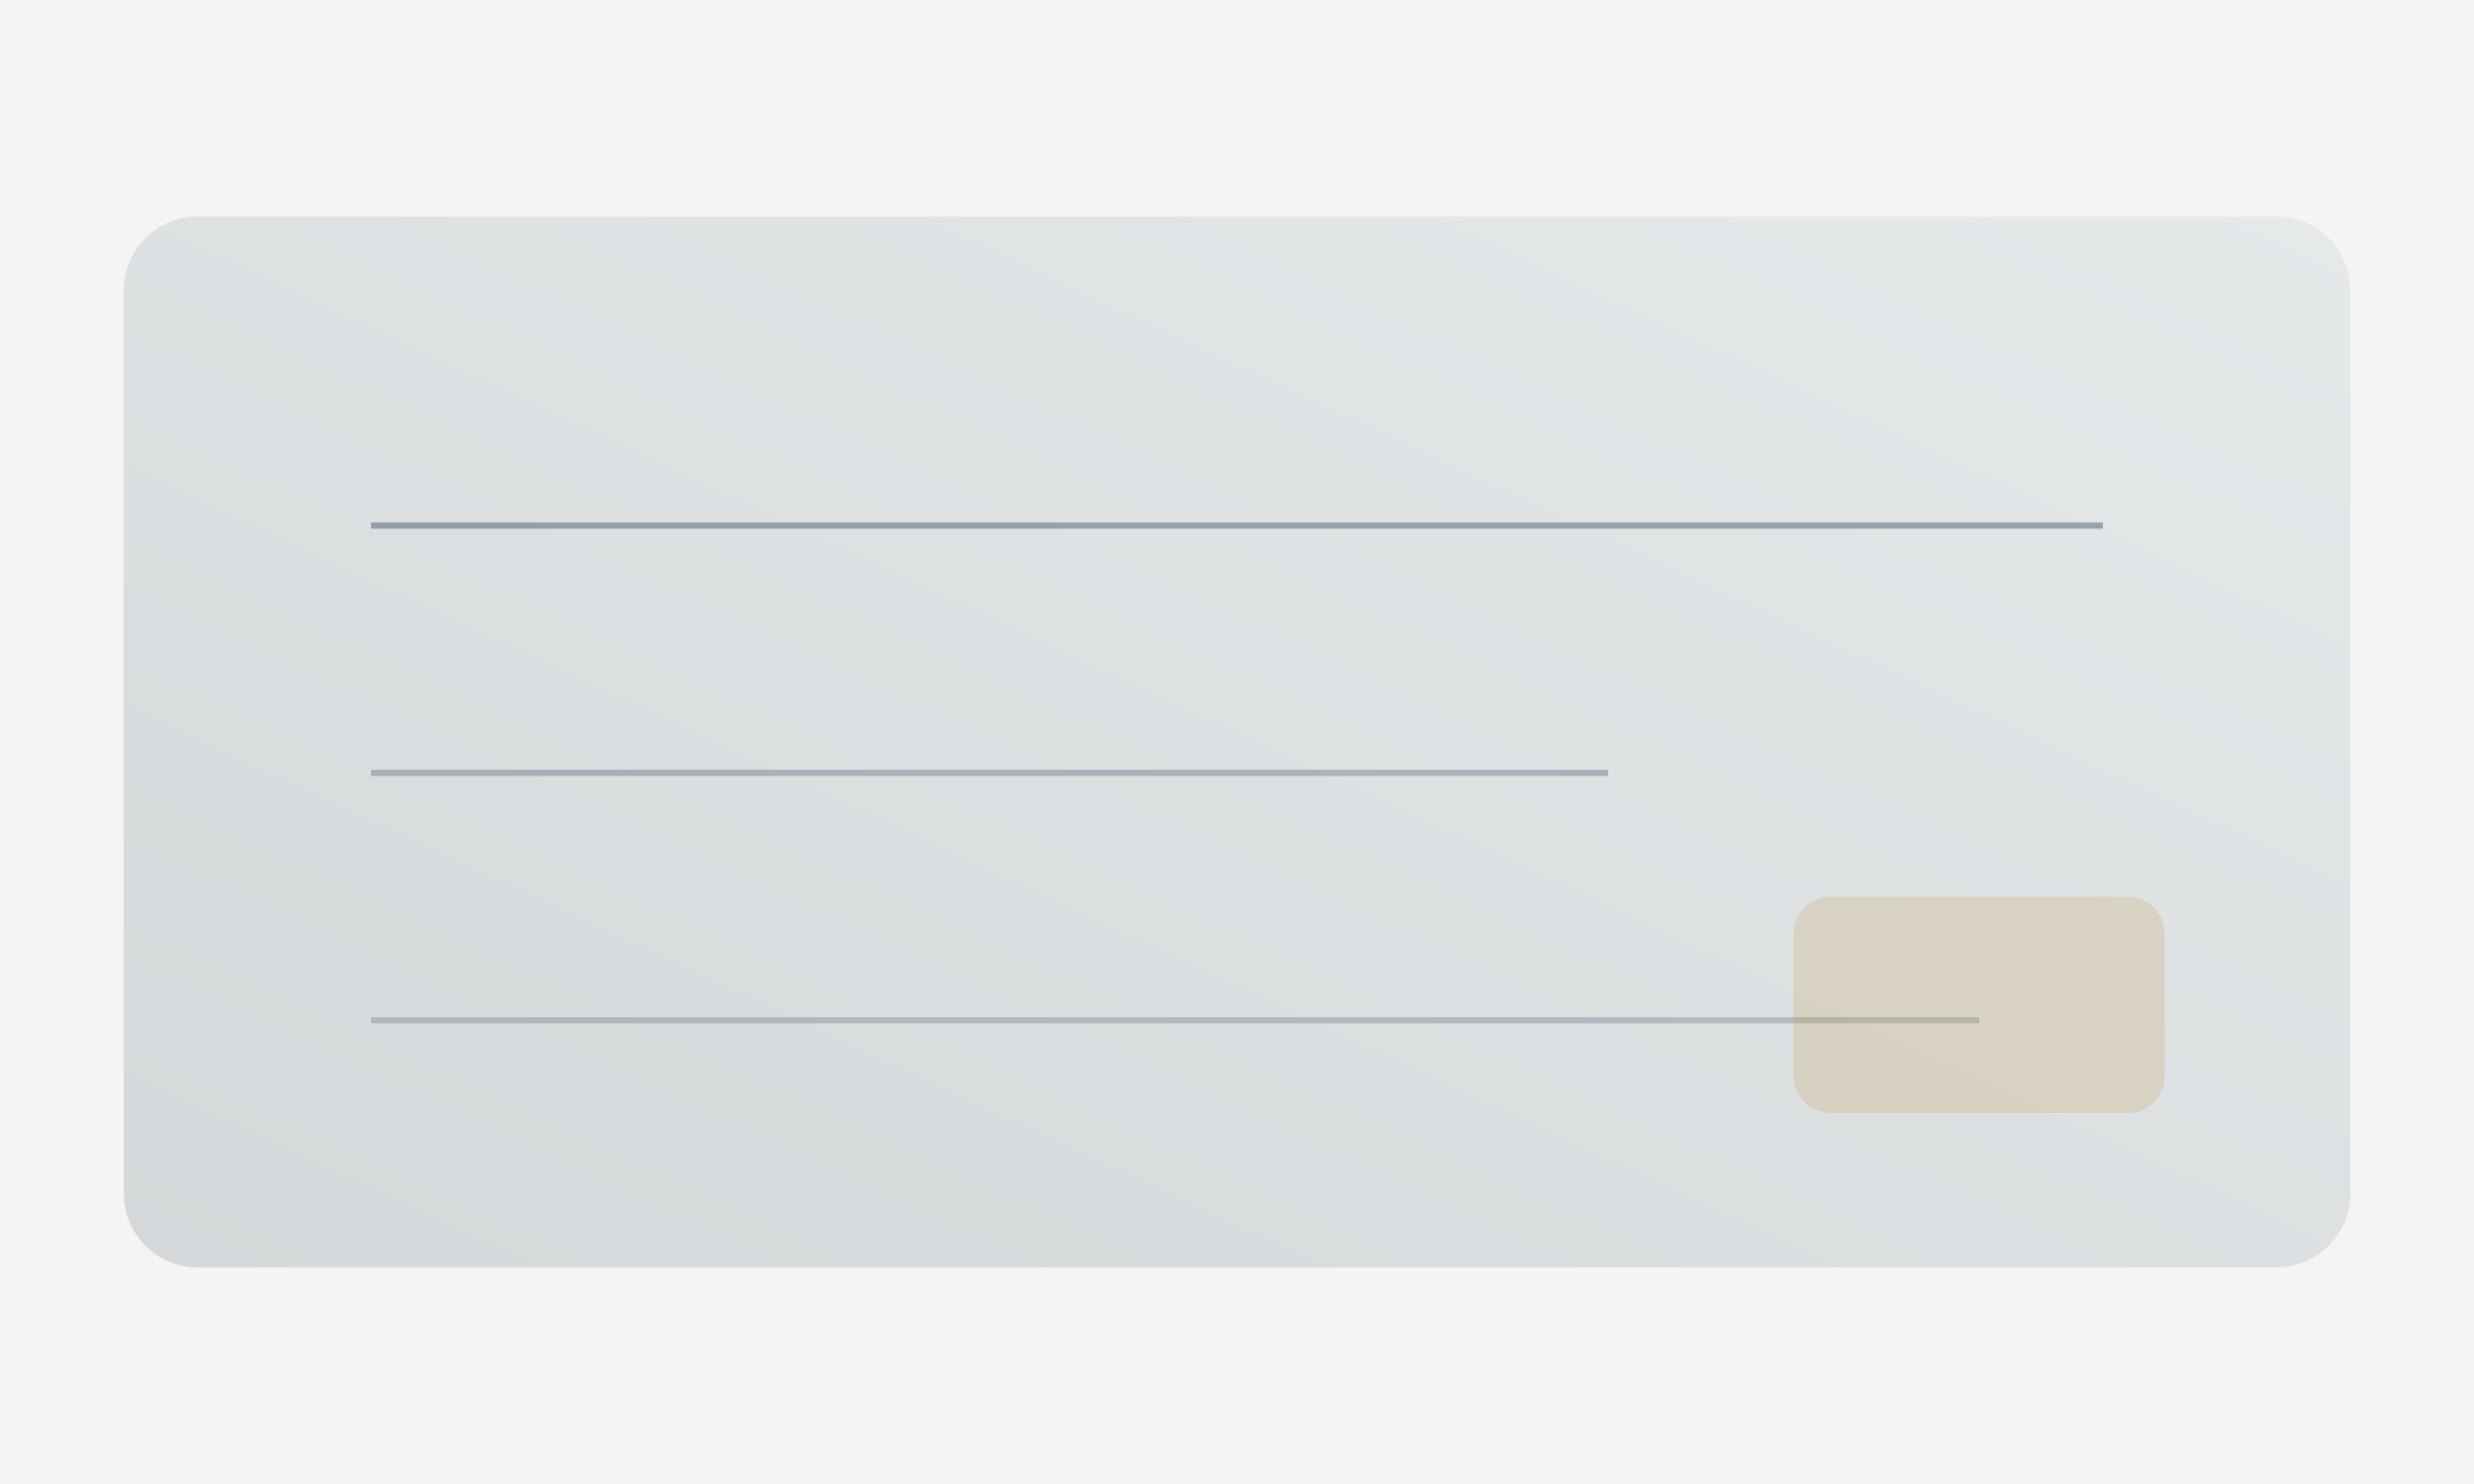
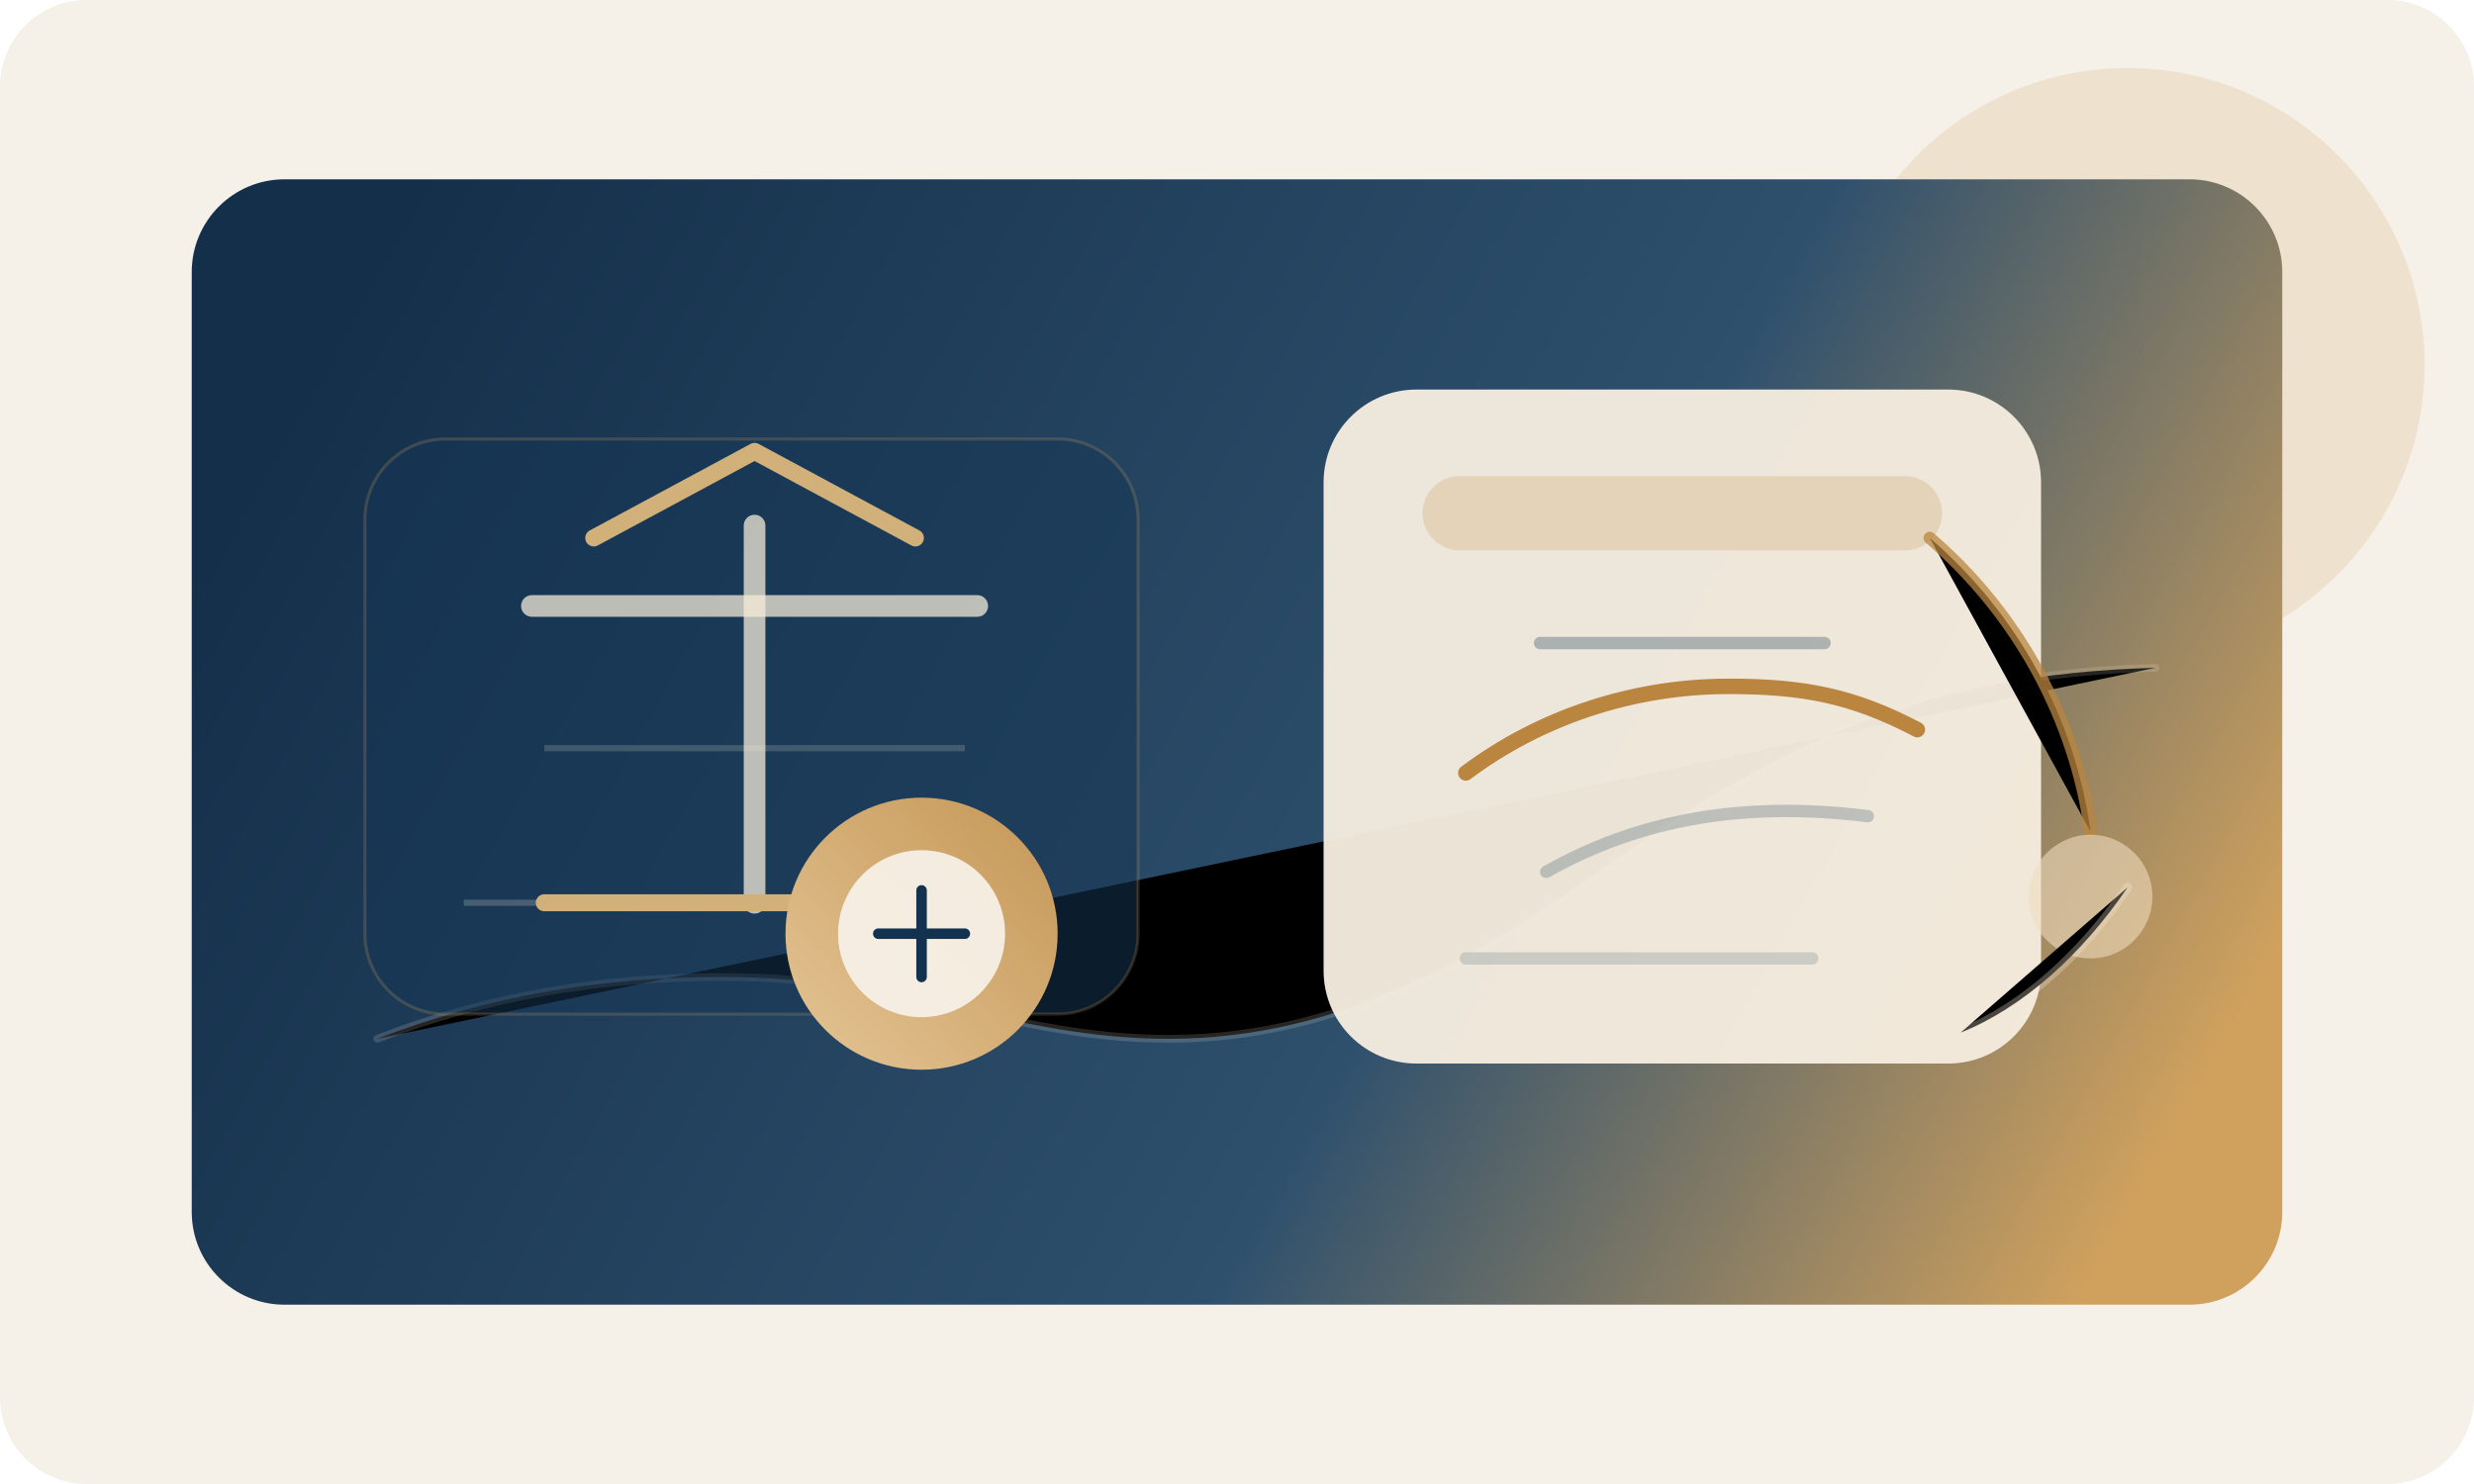
<svg xmlns="http://www.w3.org/2000/svg" width="800" height="480" viewBox="0 0 800 480">
  <defs>
-     <linearGradient id="g2" x1="0" y1="1" x2="1" y2="0">
-       <stop offset="0%" stop-color="#0a2440" />
-       <stop offset="100%" stop-color="#8aa0b7" />
+     <linearGradient id="feature2-bg" x1="122" y1="78" x2="688" y2="394" gradientUnits="userSpaceOnUse">
+       <stop offset="0" stop-color="#142f4a" />
+       <stop offset="0.62" stop-color="#2e506d" />
+       <stop offset="1" stop-color="#d0a15d" />
+     </linearGradient>
+     <linearGradient id="feature2-glow" x1="170" y1="326" x2="328" y2="176" gradientUnits="userSpaceOnUse">
+       <stop offset="0" stop-color="#f0d7ad" />
+       <stop offset="1" stop-color="#b9853f" />
    </linearGradient>
  </defs>
-   <rect width="800" height="480" fill="#f5f4f2" />
-   <rect x="40" y="70" width="720" height="340" rx="24" fill="url(#g2)" opacity="0.14" />
-   <path d="M120 170 H680" stroke="#0a2440" stroke-width="2" opacity="0.35" />
-   <path d="M120 250 H520" stroke="#0a2440" stroke-width="2" opacity="0.25" />
-   <path d="M120 330 H640" stroke="#0a2440" stroke-width="2" opacity="0.2" />
-   <rect x="580" y="290" width="120" height="70" rx="12" fill="#c39a53" opacity="0.22" />
+   <rect width="800" height="480" rx="28" fill="#f5f0e8" />
+   <circle cx="688" cy="118" r="96" fill="#eee2cf" />
+   <rect x="62" y="58" width="676" height="364" rx="30" fill="url(#feature2-bg)" />
+   <path d="M122 336c36-14 73-20 112-20 59 0 93 20 144 20 57 0 103-28 146-59 53-37 99-59 173-61" stroke="#f6ebd9" stroke-opacity="0.16" stroke-width="2.5" stroke-linecap="round" />
+   <rect x="118" y="142" width="250" height="186" rx="26" fill="#163655" fill-opacity="0.52" stroke="#d0a15d" stroke-opacity="0.22" />
+   <path d="M150 292h188" stroke="#f4e9d6" stroke-opacity="0.22" stroke-width="2" />
+   <path d="M176 242h136" stroke="#f4e9d6" stroke-opacity="0.18" stroke-width="2" />
+   <path d="M244 170V292" stroke="#f6ecd9" stroke-opacity="0.74" stroke-width="7" stroke-linecap="round" />
+   <path d="M172 196h144" stroke="#f6ecd9" stroke-opacity="0.74" stroke-width="7" stroke-linecap="round" />
+   <path d="M192 174 244 146l52 28" fill="none" stroke="#d2b07a" stroke-width="5.5" stroke-linecap="round" stroke-linejoin="round" />
+   <path d="M176 292h136" stroke="#d2b07a" stroke-width="5.5" stroke-linecap="round" />
+   <circle cx="298" cy="302" r="44" fill="url(#feature2-glow)" />
+   <circle cx="298" cy="302" r="27" fill="#f7f2e9" opacity="0.92" />
+   <path d="M284 302h28" stroke="#12324f" stroke-width="3.4" stroke-linecap="round" />
+   <path d="M298 288v28" stroke="#12324f" stroke-width="3.4" stroke-linecap="round" />
+   <rect x="428" y="126" width="232" height="218" rx="30" fill="#f4ecdf" fill-opacity="0.96" />
+   <rect x="460" y="154" width="168" height="24" rx="12" fill="#e4d3b8" />
+   <path d="M498 208h92" stroke="#12324f" stroke-opacity="0.3" stroke-width="4" stroke-linecap="round" />
+   <path d="M474 250c24-18 54-28 85-28 24 0 40 3 61 14" fill="none" stroke="#b9853f" stroke-width="5" stroke-linecap="round" />
+   <path d="M500 282c30-17 64-23 104-18" fill="none" stroke="#12324f" stroke-opacity="0.22" stroke-width="4" stroke-linecap="round" />
+   <path d="M474 310h112" stroke="#12324f" stroke-opacity="0.16" stroke-width="4" stroke-linecap="round" />
+   <path d="M624 174c28 24 47 58 52 95" stroke="#b9853f" stroke-opacity="0.75" stroke-width="4" stroke-linecap="round" />
+   <circle cx="676" cy="290" r="20" fill="#f0dcc0" opacity="0.58" />
+   <path d="M634 334c20-8 39-25 54-47" stroke="#f3e7d3" stroke-opacity="0.3" stroke-width="3" stroke-linecap="round" />
</svg>
